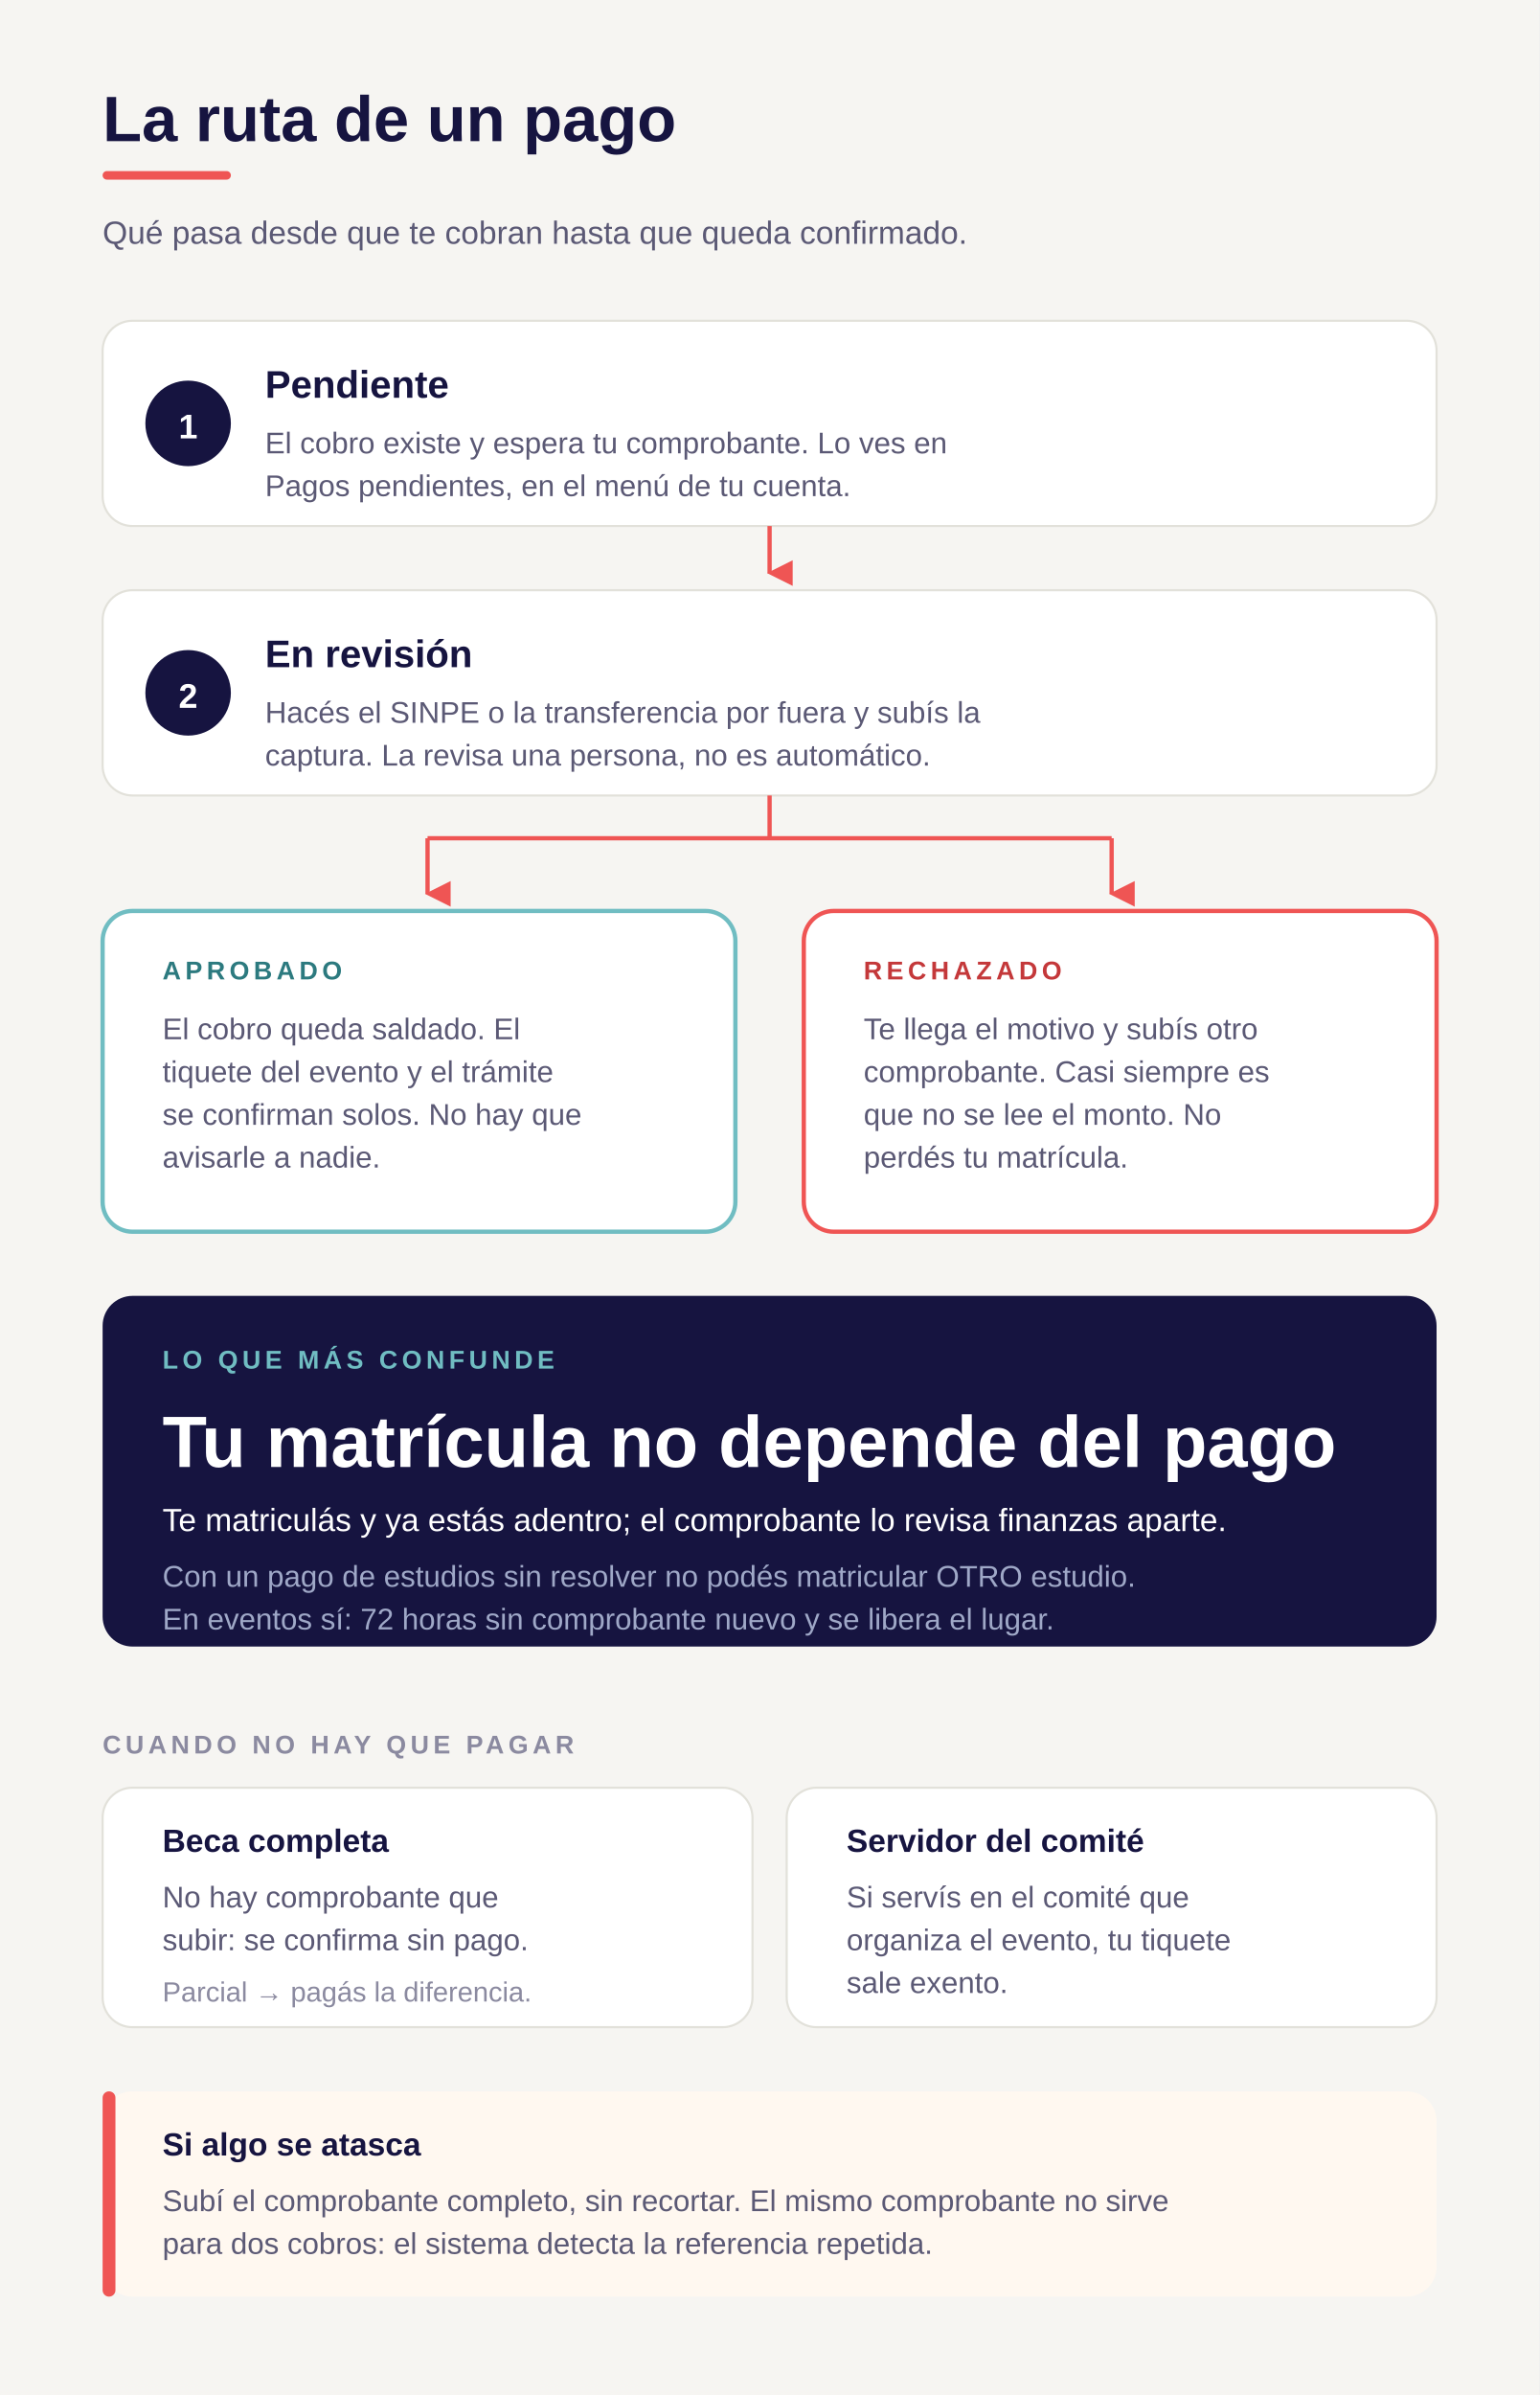
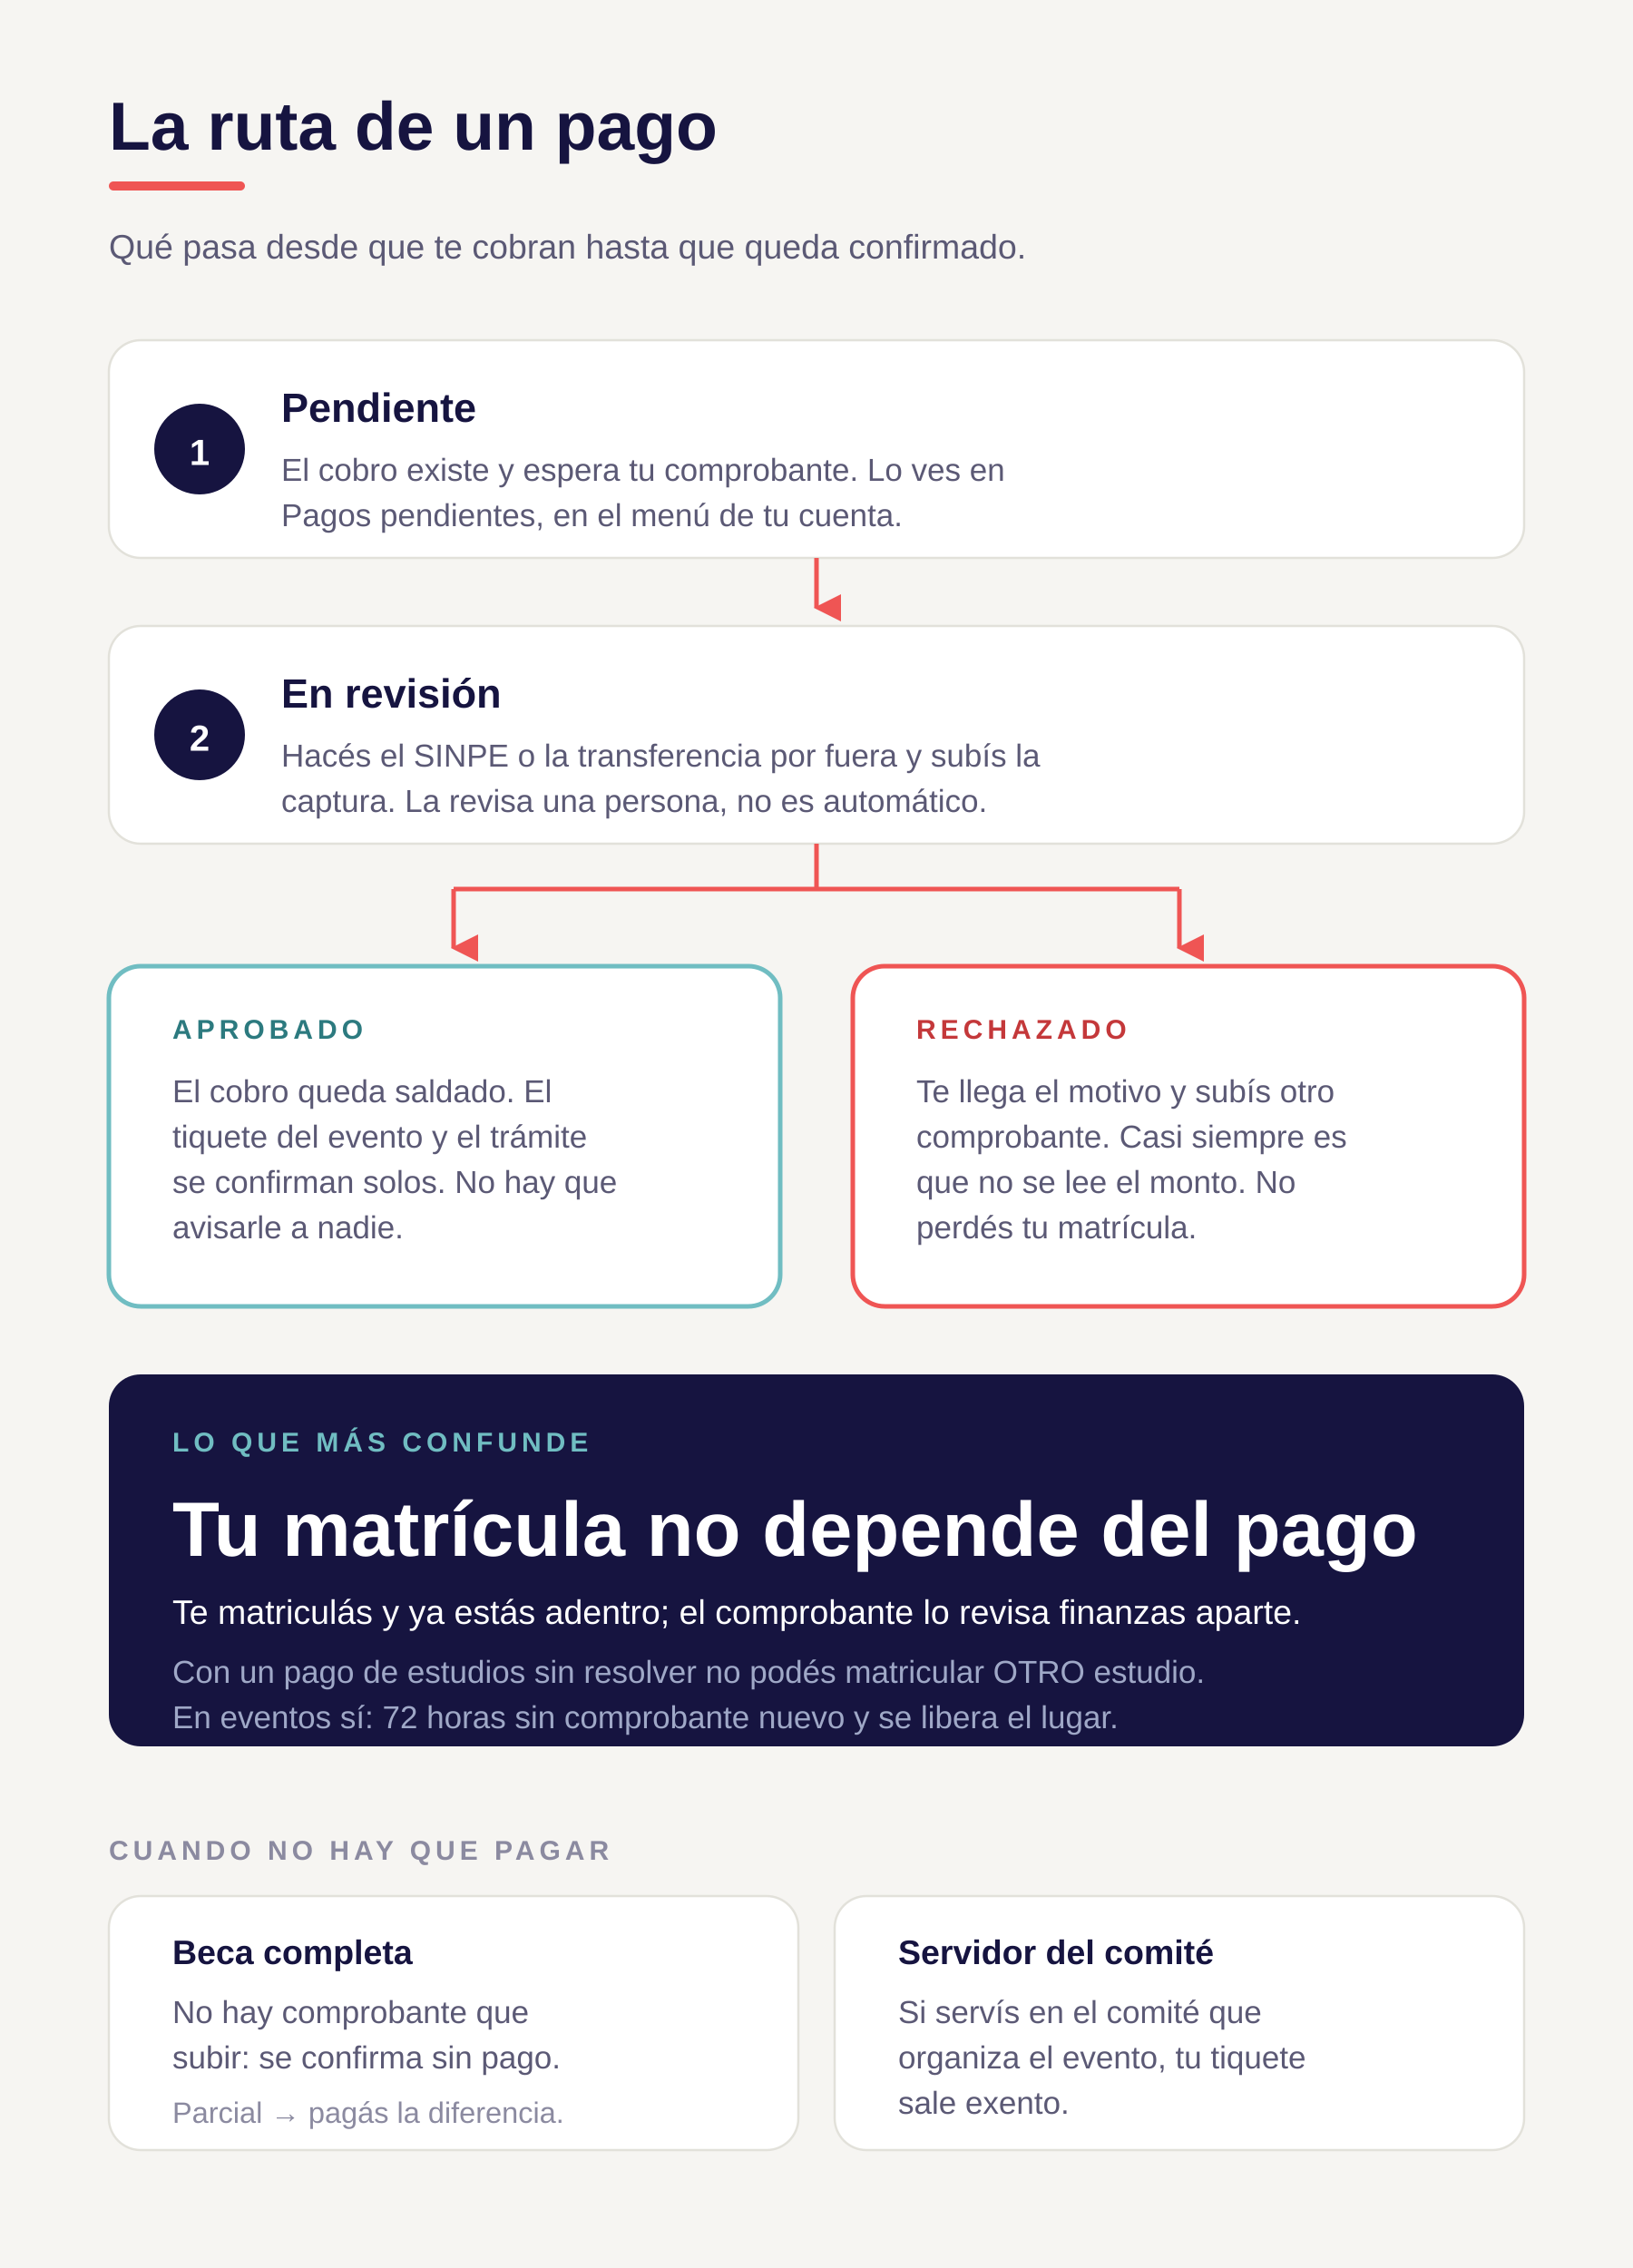
- <svg xmlns="http://www.w3.org/2000/svg" viewBox="0 0 720 1120" role="img" aria-labelledby="t-pago d-pago" font-family="Arial, Helvetica, sans-serif">
-   <rect width="720" height="1120" fill="#F6F5F2" />
+ <svg xmlns="http://www.w3.org/2000/svg" viewBox="0 0 720 1000" role="img" aria-labelledby="t-pago d-pago" font-family="Arial, Helvetica, sans-serif">
+   <rect width="720" height="1000" fill="#F6F5F2" />
  <text x="48" y="66" font-size="30" font-weight="bold" fill="#161440">La ruta de un pago</text>
  <rect x="48" y="80" width="60" height="4" rx="2" fill="#EF5554" />
  <text x="48" y="114" font-size="15" fill="#5B5975">Qué pasa desde que te cobran hasta que queda confirmado.</text>
  <g>
    <rect x="48" y="150" width="624" height="96" rx="14" fill="#FFFFFF" stroke="#E2E1DA" />
    <circle cx="88" cy="198" r="20" fill="#161440" />
    <text x="88" y="205" font-size="16" font-weight="bold" fill="#FFFFFF" text-anchor="middle">1</text>
    <text x="124" y="186" font-size="18" font-weight="bold" fill="#161440">Pendiente</text>
    <text x="124" y="212" font-size="14" fill="#5B5975">El cobro existe y espera tu comprobante. Lo ves en</text>
    <text x="124" y="232" font-size="14" fill="#5B5975">Pagos pendientes, en el menú de tu cuenta.</text>
  </g>
  <path d="M360 246 v22" stroke="#EF5554" stroke-width="2" marker-end="url(#pp)" />
  <g>
    <rect x="48" y="276" width="624" height="96" rx="14" fill="#FFFFFF" stroke="#E2E1DA" />
    <circle cx="88" cy="324" r="20" fill="#161440" />
    <text x="88" y="331" font-size="16" font-weight="bold" fill="#FFFFFF" text-anchor="middle">2</text>
    <text x="124" y="312" font-size="18" font-weight="bold" fill="#161440">En revisión</text>
    <text x="124" y="338" font-size="14" fill="#5B5975">Hacés el SINPE o la transferencia por fuera y subís la</text>
    <text x="124" y="358" font-size="14" fill="#5B5975">captura. La revisa una persona, no es automático.</text>
  </g>
  <g stroke="#EF5554" stroke-width="2" fill="none">
    <path d="M360 372 v20" />
    <path d="M200 392 h320" />
    <path d="M200 392 v26" marker-end="url(#pp)" />
    <path d="M520 392 v26" marker-end="url(#pp)" />
  </g>
  <g>
    <rect x="48" y="426" width="296" height="150" rx="14" fill="#FFFFFF" stroke="#70BDC2" stroke-width="2" />
    <text x="76" y="458" font-size="12" font-weight="bold" fill="#2C7A7F" letter-spacing="2">APROBADO</text>
    <text x="76" y="486" font-size="14" fill="#5B5975">El cobro queda saldado. El</text>
    <text x="76" y="506" font-size="14" fill="#5B5975">tiquete del evento y el trámite</text>
    <text x="76" y="526" font-size="14" fill="#5B5975">se confirman solos. No hay que</text>
    <text x="76" y="546" font-size="14" fill="#5B5975">avisarle a nadie.</text>
  </g>
  <g>
    <rect x="376" y="426" width="296" height="150" rx="14" fill="#FFFFFF" stroke="#EF5554" stroke-width="2" />
    <text x="404" y="458" font-size="12" font-weight="bold" fill="#C4383A" letter-spacing="2">RECHAZADO</text>
    <text x="404" y="486" font-size="14" fill="#5B5975">Te llega el motivo y subís otro</text>
    <text x="404" y="506" font-size="14" fill="#5B5975">comprobante. Casi siempre es</text>
    <text x="404" y="526" font-size="14" fill="#5B5975">que no se lee el monto. No</text>
    <text x="404" y="546" font-size="14" fill="#5B5975">perdés tu matrícula.</text>
  </g>
  <g>
    <rect x="48" y="606" width="624" height="164" rx="14" fill="#161440" />
    <text x="76" y="640" font-size="12" font-weight="bold" fill="#70BDC2" letter-spacing="2">LO QUE MÁS CONFUNDE</text>
    <text x="76" y="686" font-size="34" font-weight="bold" fill="#FFFFFF">Tu matrícula no depende del pago</text>
    <text x="76" y="716" font-size="15" fill="#FFFFFF">Te matriculás y ya estás adentro; el comprobante lo revisa finanzas aparte.</text>
    <text x="76" y="742" font-size="14" fill="#9FA8C7">Con un pago de estudios sin resolver no podés matricular OTRO estudio.</text>
    <text x="76" y="762" font-size="14" fill="#9FA8C7">En eventos sí: 72 horas sin comprobante nuevo y se libera el lugar.</text>
  </g>
  <text x="48" y="820" font-size="12" font-weight="bold" fill="#8B8AA0" letter-spacing="2">CUANDO NO HAY QUE PAGAR</text>
  <g>
    <rect x="48" y="836" width="304" height="112" rx="14" fill="#FFFFFF" stroke="#E2E1DA" />
    <text x="76" y="866" font-size="15" font-weight="bold" fill="#161440">Beca completa</text>
    <text x="76" y="892" font-size="14" fill="#5B5975">No hay comprobante que</text>
    <text x="76" y="912" font-size="14" fill="#5B5975">subir: se confirma sin pago.</text>
    <text x="76" y="936" font-size="13" fill="#8B8AA0">Parcial → pagás la diferencia.</text>
  </g>
  <g>
    <rect x="368" y="836" width="304" height="112" rx="14" fill="#FFFFFF" stroke="#E2E1DA" />
    <text x="396" y="866" font-size="15" font-weight="bold" fill="#161440">Servidor del comité</text>
    <text x="396" y="892" font-size="14" fill="#5B5975">Si servís en el comité que</text>
    <text x="396" y="912" font-size="14" fill="#5B5975">organiza el evento, tu tiquete</text>
    <text x="396" y="932" font-size="14" fill="#5B5975">sale exento.</text>
  </g>
-   <g>
-     <rect x="48" y="978" width="624" height="96" rx="14" fill="#FFF8F0" />
-     <rect x="48" y="978" width="6" height="96" rx="3" fill="#EF5554" />
-     <text x="76" y="1008" font-size="15" font-weight="bold" fill="#161440">Si algo se atasca</text>
-     <text x="76" y="1034" font-size="14" fill="#5B5975">Subí el comprobante completo, sin recortar. El mismo comprobante no sirve</text>
-     <text x="76" y="1054" font-size="14" fill="#5B5975">para dos cobros: el sistema detecta la referencia repetida.</text>
-   </g>
  <defs>
    <marker id="pp" viewBox="0 0 10 10" refX="5" refY="9" markerWidth="6" markerHeight="6" orient="auto">
      <path d="M0 0 L10 0 L5 10 z" fill="#EF5554" />
    </marker>
  </defs>
</svg>
